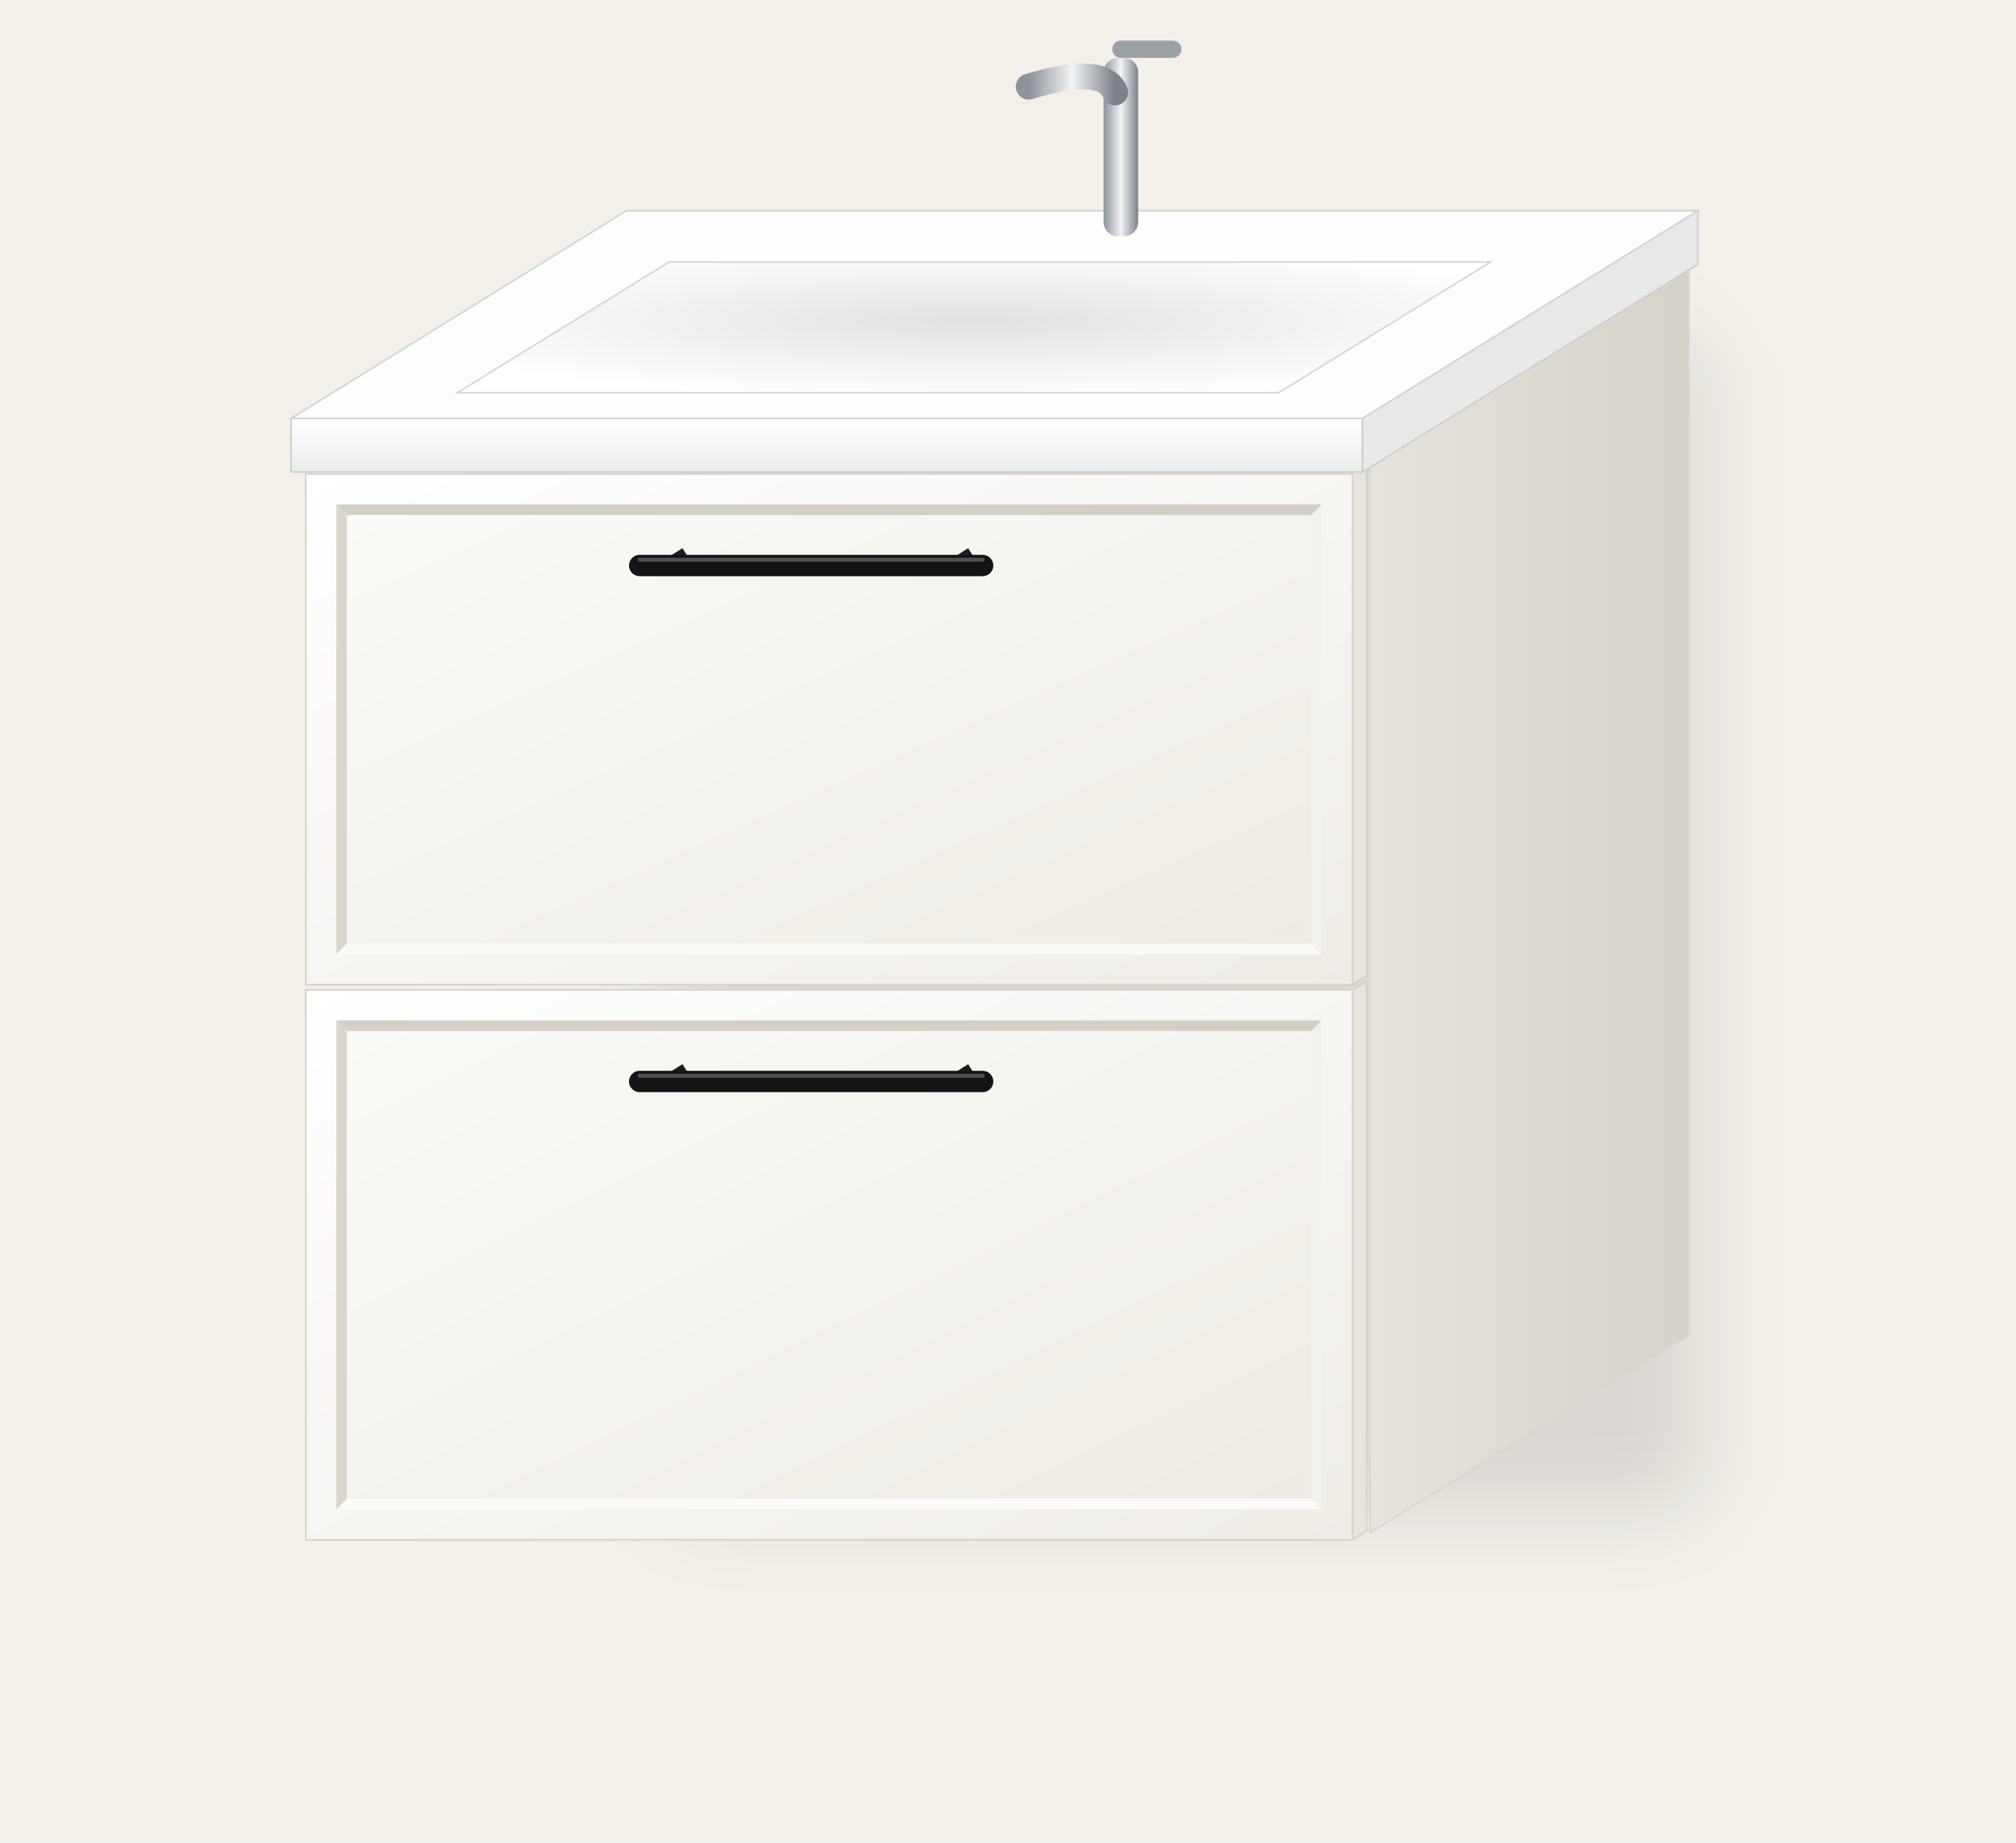
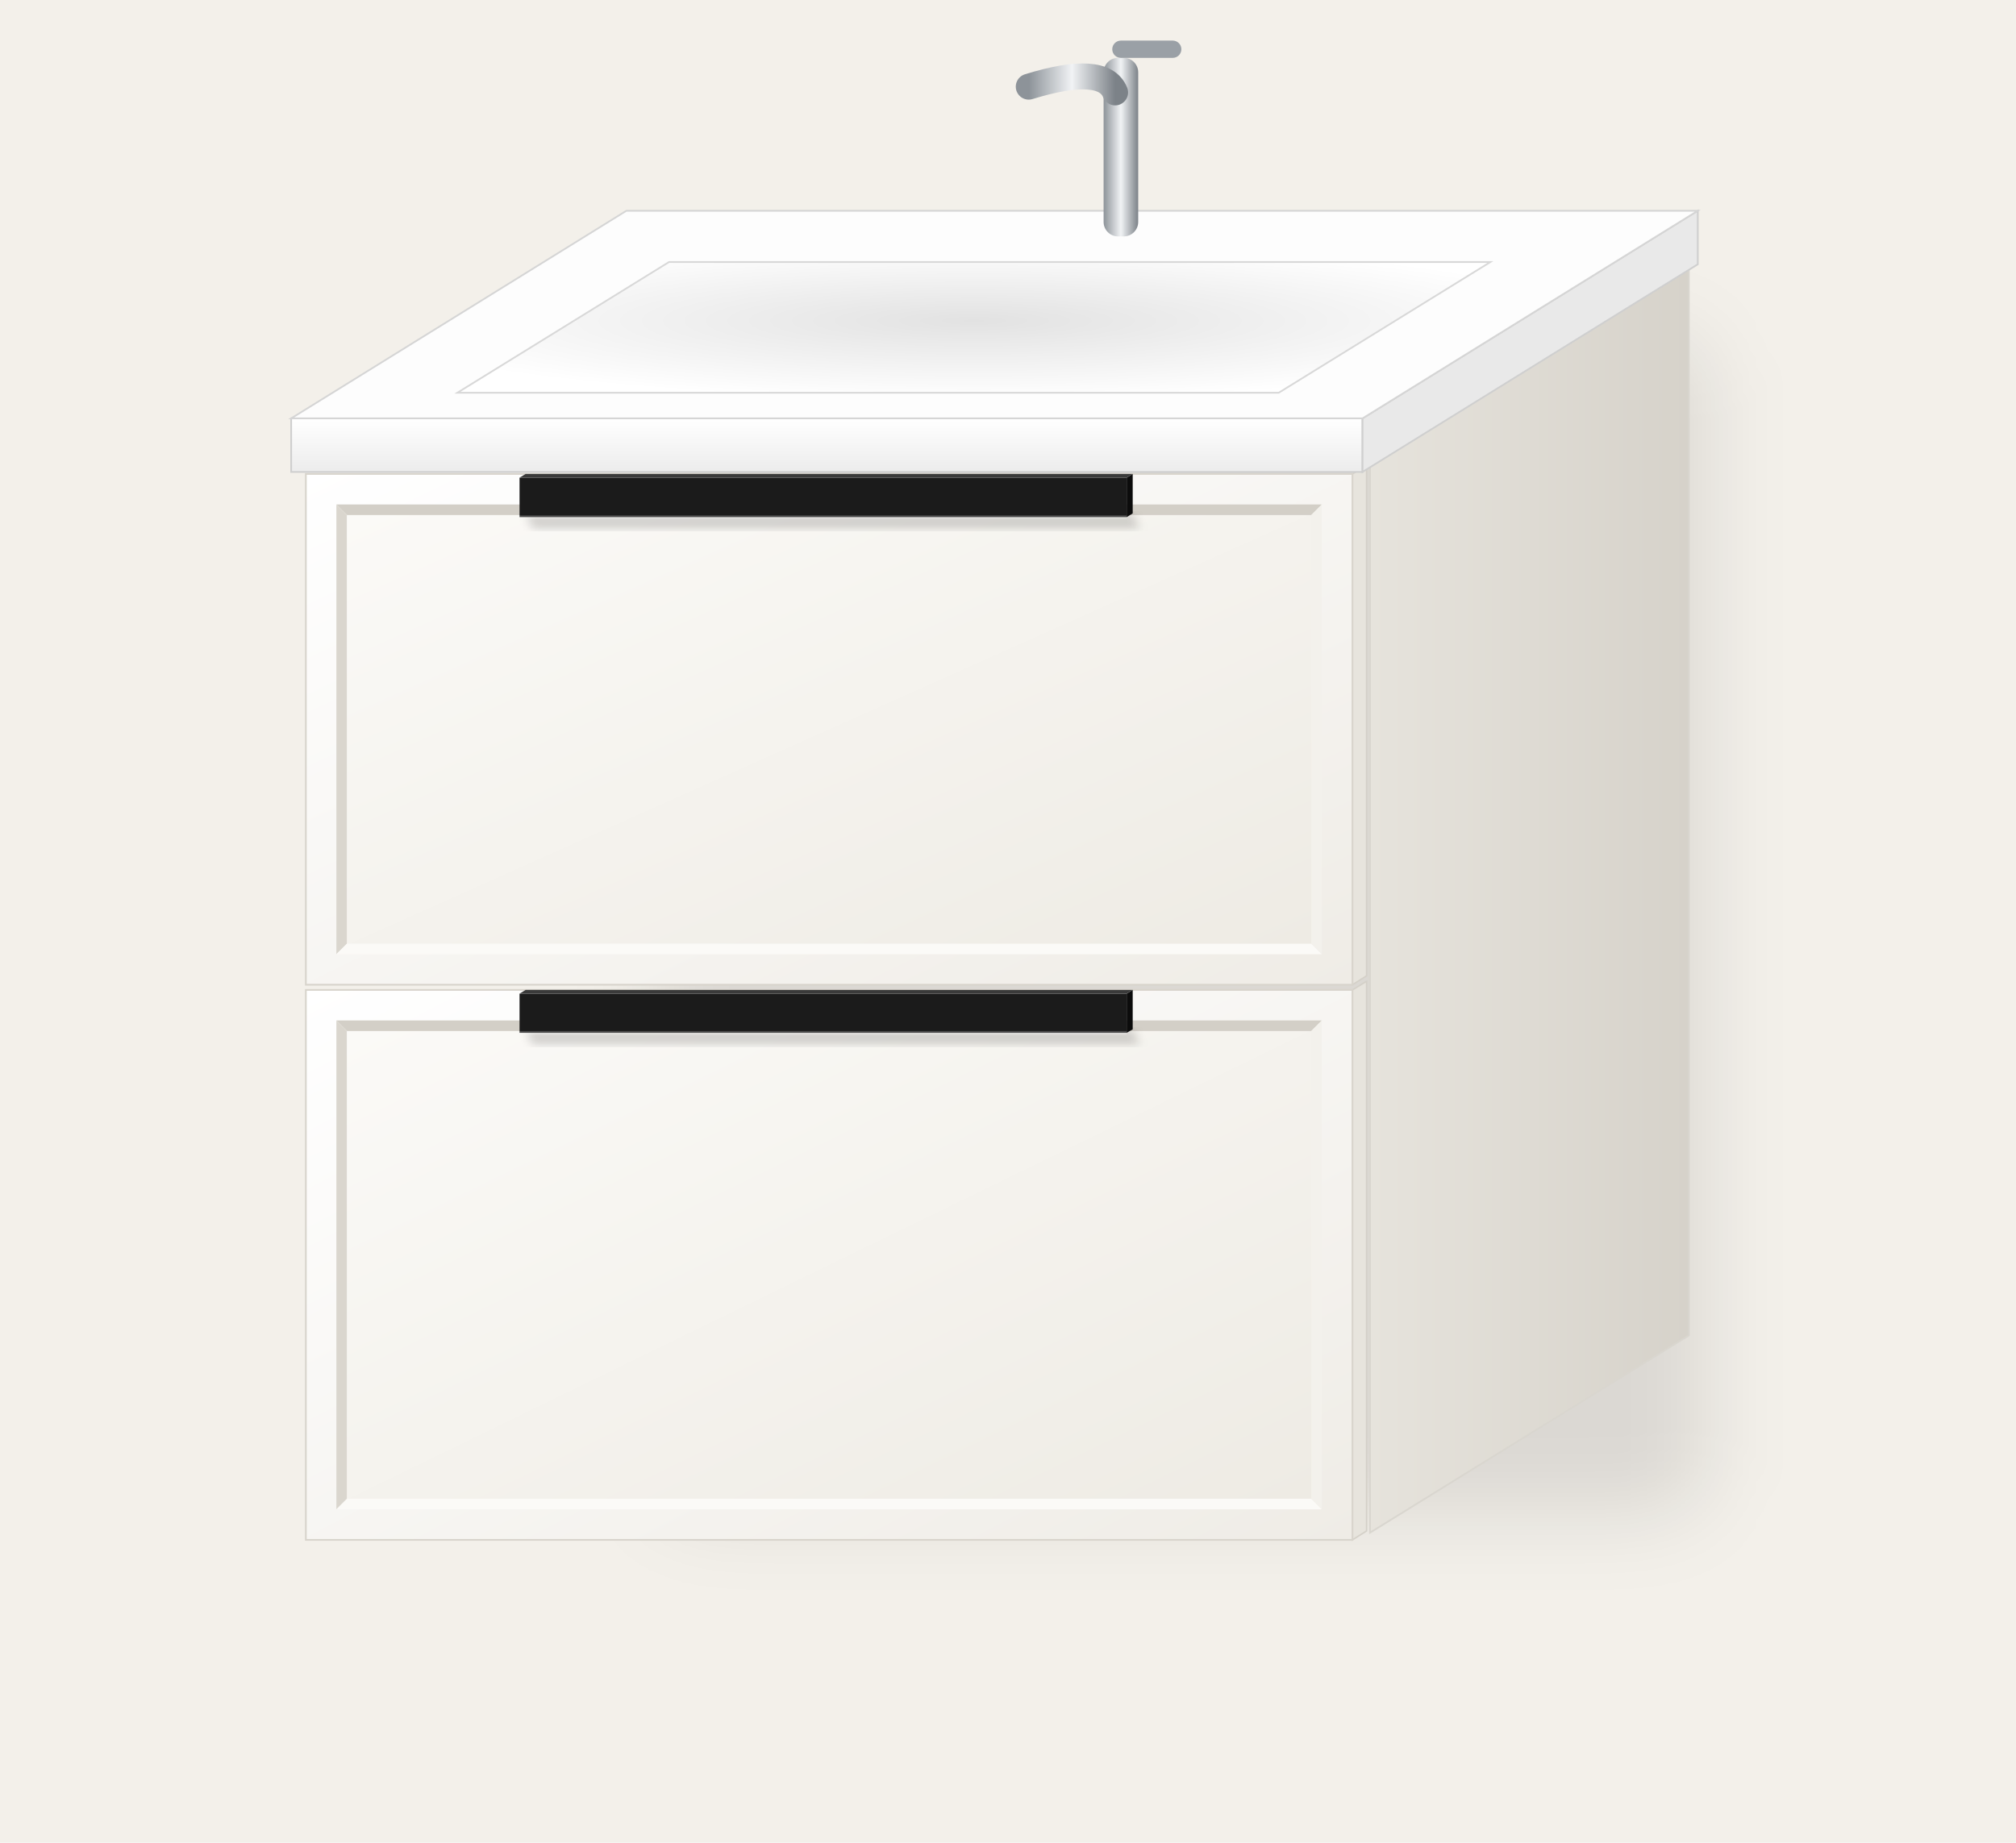
<svg xmlns="http://www.w3.org/2000/svg" viewBox="0 0 700 640" font-family="Inter,Arial,sans-serif">
  <defs>
    <linearGradient id="frontGrad" x1="0" y1="0" x2="1" y2="1">
      <stop offset="0" stop-color="#ffffff" />
      <stop offset="1" stop-color="#efece6" />
    </linearGradient>
    <linearGradient id="panelGrad" x1="0" y1="0" x2="1" y2="1">
      <stop offset="0" stop-color="#fbfaf7" />
      <stop offset="1" stop-color="#eeebe4" />
    </linearGradient>
    <linearGradient id="sideGrad" x1="0" y1="0" x2="1" y2="0">
      <stop offset="0" stop-color="#e6e3dc" />
      <stop offset="1" stop-color="#d6d2ca" />
    </linearGradient>
    <linearGradient id="wave" x1="0" y1="0" x2="1" y2="0">
      <stop offset="0" stop-color="#fbfaf8" />
      <stop offset=".12" stop-color="#e2ded6" />
      <stop offset=".5" stop-color="#f3f0ea" />
      <stop offset=".88" stop-color="#ffffff" />
      <stop offset="1" stop-color="#f7f5f1" />
    </linearGradient>
    <linearGradient id="pullTop" x1="0" y1="1" x2="0" y2="0">
      <stop offset="0" stop-color="#6d6a64" />
      <stop offset=".35" stop-color="#bdb8af" />
      <stop offset="1" stop-color="#f4f2ed" />
    </linearGradient>
    <linearGradient id="pullBot" x1="0" y1="0" x2="0" y2="1">
      <stop offset="0" stop-color="#57544f" />
      <stop offset=".4" stop-color="#b3aea5" />
      <stop offset="1" stop-color="#f4f2ed" />
    </linearGradient>
    <linearGradient id="sinkFront" x1="0" y1="0" x2="0" y2="1">
      <stop offset="0" stop-color="#ffffff" />
      <stop offset="1" stop-color="#ececec" />
    </linearGradient>
    <radialGradient id="bowl" cx=".5" cy=".45" r=".6">
      <stop offset="0" stop-color="#e2e2e2" />
      <stop offset="1" stop-color="#ffffff" />
    </radialGradient>
    <linearGradient id="chrome" x1="0" y1="0" x2="1" y2="0">
      <stop offset="0" stop-color="#8d9399" />
      <stop offset=".5" stop-color="#f1f3f5" />
      <stop offset="1" stop-color="#7c8288" />
    </linearGradient>
    <filter id="blur">
      <feGaussianBlur stdDeviation="1.6" />
    </filter>
    <filter id="soft" x="-20%" y="-20%" width="140%" height="140%">
      <feGaussianBlur stdDeviation="14" />
    </filter>
  </defs>
  <rect width="700" height="640" fill="#f3f0ea" />
  <rect x="226.8" y="116.6" width="365.8" height="409.2" rx="18" fill="rgba(0,0,0,.10)" filter="url(#soft)" />
  <polygon points="475.7,532.3 586.4,463.8 586.4,91.8 475.7,160.3" fill="url(#sideGrad)" stroke="#d9d6cf" stroke-width="0.6" />
  <polygon points="469.6,342.0 474.5,338.9 474.5,161.6 469.6,164.6" fill="#e7e4dd" stroke="#d4d0c8" stroke-width="0.5" />
  <polygon points="469.6,534.8 474.5,531.7 474.5,340.8 469.6,343.8" fill="#e7e4dd" stroke="#d4d0c8" stroke-width="0.5" />
  <polygon points="106.2,342.0 469.6,342.0 469.6,164.6 106.2,164.6" fill="url(#frontGrad)" stroke="#d8d4cc" stroke-width="0.6" />
  <polygon points="116.8,175.2 459.0,175.2 455.3,178.9 120.5,178.9" fill="#d3cfc7" stroke="none" stroke-width="0" />
  <polygon points="116.8,331.4 116.8,175.2 120.5,178.9 120.5,327.7" fill="#dad6ce" stroke="none" stroke-width="0" />
  <polygon points="459.0,331.4 116.8,331.4 120.5,327.7 455.3,327.7" fill="#fbfaf7" stroke="none" stroke-width="0" />
  <polygon points="459.0,175.2 459.0,331.4 455.3,327.7 455.3,178.9" fill="#f3f1ec" stroke="none" stroke-width="0" />
  <polygon points="120.5,327.7 455.3,327.7 455.3,178.9 120.5,178.9" fill="url(#panelGrad)" stroke="none" stroke-width="0" />
  <polygon points="106.2,534.8 469.6,534.8 469.6,343.8 106.2,343.8" fill="url(#frontGrad)" stroke="#d8d4cc" stroke-width="0.6" />
  <polygon points="116.8,354.4 459.0,354.4 455.3,358.1 120.5,358.1" fill="#d3cfc7" stroke="none" stroke-width="0" />
  <polygon points="116.8,524.2 116.8,354.4 120.5,358.1 120.5,520.5" fill="#dad6ce" stroke="none" stroke-width="0" />
  <polygon points="459.0,524.2 116.8,524.2 120.5,520.5 455.3,520.5" fill="#fbfaf7" stroke="none" stroke-width="0" />
  <polygon points="459.0,354.4 459.0,524.2 455.3,520.5 455.3,358.1" fill="#f3f1ec" stroke="none" stroke-width="0" />
  <polygon points="120.5,520.5 455.3,520.5 455.3,358.1 120.5,358.1" fill="url(#panelGrad)" stroke="none" stroke-width="0" />
-   <line x1="238.3" y1="192.5" x2="232.1" y2="196.4" stroke="#1d1d1d" stroke-width="5.0" />
-   <line x1="337.5" y1="192.5" x2="331.3" y2="196.4" stroke="#1d1d1d" stroke-width="5.0" />
-   <line x1="230.9" y1="198.7" x2="349.9" y2="198.7" stroke="rgba(0,0,0,.18)" stroke-width="7.4" stroke-linecap="round" filter="url(#blur)" />
-   <line x1="222.1" y1="196.4" x2="341.2" y2="196.4" stroke="#141414" stroke-width="7.4" stroke-linecap="round" />
-   <line x1="222.1" y1="194.4" x2="341.2" y2="194.4" stroke="rgba(255,255,255,.25)" stroke-width="1.4" stroke-linecap="round" />
-   <line x1="238.3" y1="371.7" x2="232.1" y2="375.6" stroke="#1d1d1d" stroke-width="5.0" />
-   <line x1="337.5" y1="371.7" x2="331.3" y2="375.6" stroke="#1d1d1d" stroke-width="5.0" />
-   <line x1="230.9" y1="377.9" x2="349.9" y2="377.9" stroke="rgba(0,0,0,.18)" stroke-width="7.4" stroke-linecap="round" filter="url(#blur)" />
-   <line x1="222.1" y1="375.6" x2="341.2" y2="375.6" stroke="#141414" stroke-width="7.4" stroke-linecap="round" />
-   <line x1="222.1" y1="373.6" x2="341.2" y2="373.6" stroke="rgba(255,255,255,.25)" stroke-width="1.4" stroke-linecap="round" />
+   <polygon points="185.0,183.9 395.8,183.9 393.3,178.3 182.5,178.3" fill="rgba(0,0,0,.16)" stroke="none" stroke-width="0" filter="url(#blur)" />
+   <polygon points="180.4,179.6 391.2,179.6 391.2,165.9 180.4,165.9" fill="#1b1b1b" stroke="none" stroke-width="0" />
+   <polygon points="391.2,179.6 393.3,178.3 393.3,164.6 391.2,165.9" fill="#0c0c0c" stroke="none" stroke-width="0" />
+   <polygon points="180.4,165.9 391.2,165.9 393.3,164.6 182.5,164.6" fill="#3a3a3a" stroke="none" stroke-width="0" />
+   <line x1="180.4" y1="179.6" x2="391.2" y2="179.6" stroke="rgba(255,255,255,.22)" stroke-width="1.2" />
+   <polygon points="185.0,363.0 395.8,363.0 393.3,357.5 182.5,357.5" fill="rgba(0,0,0,.16)" stroke="none" stroke-width="0" filter="url(#blur)" />
+   <polygon points="180.4,358.7 391.2,358.7 391.2,345.1 180.4,345.1" fill="#1b1b1b" stroke="none" stroke-width="0" />
+   <polygon points="391.2,358.7 393.3,357.5 393.3,343.8 391.2,345.1" fill="#0c0c0c" stroke="none" stroke-width="0" />
+   <polygon points="180.4,345.1 391.2,345.1 393.3,343.8 182.5,343.8" fill="#3a3a3a" stroke="none" stroke-width="0" />
+   <line x1="180.4" y1="358.7" x2="391.2" y2="358.7" stroke="rgba(255,255,255,.22)" stroke-width="1.2" />
  <polygon points="101.1,163.9 473.1,163.9 473.1,145.3 101.1,145.3" fill="url(#sinkFront)" stroke="#cfcfcf" stroke-width="0.6" />
  <polygon points="473.1,163.9 589.5,91.8 589.5,73.2 473.1,145.3" fill="#e9e9e9" stroke="#cfcfcf" stroke-width="0.6" />
  <polygon points="101.1,145.3 473.1,145.3 589.5,73.2 217.5,73.2" fill="#fdfdfd" stroke="#d5d5d5" stroke-width="0.6" />
  <polygon points="158.8,136.4 444.0,136.4 517.5,91.0 232.3,91.0" fill="url(#bowl)" stroke="#d8d8d8" stroke-width="0.6" />
  <rect x="383.2" y="20.1" width="12" height="62" rx="5" fill="url(#chrome)" />
  <path d="M387.2 32.1 q -4 -10 -30 -2" stroke="url(#chrome)" stroke-width="9" fill="none" stroke-linecap="round" />
  <rect x="386.2" y="14.1" width="24" height="6" rx="3" fill="#9aa0a6" />
</svg>
